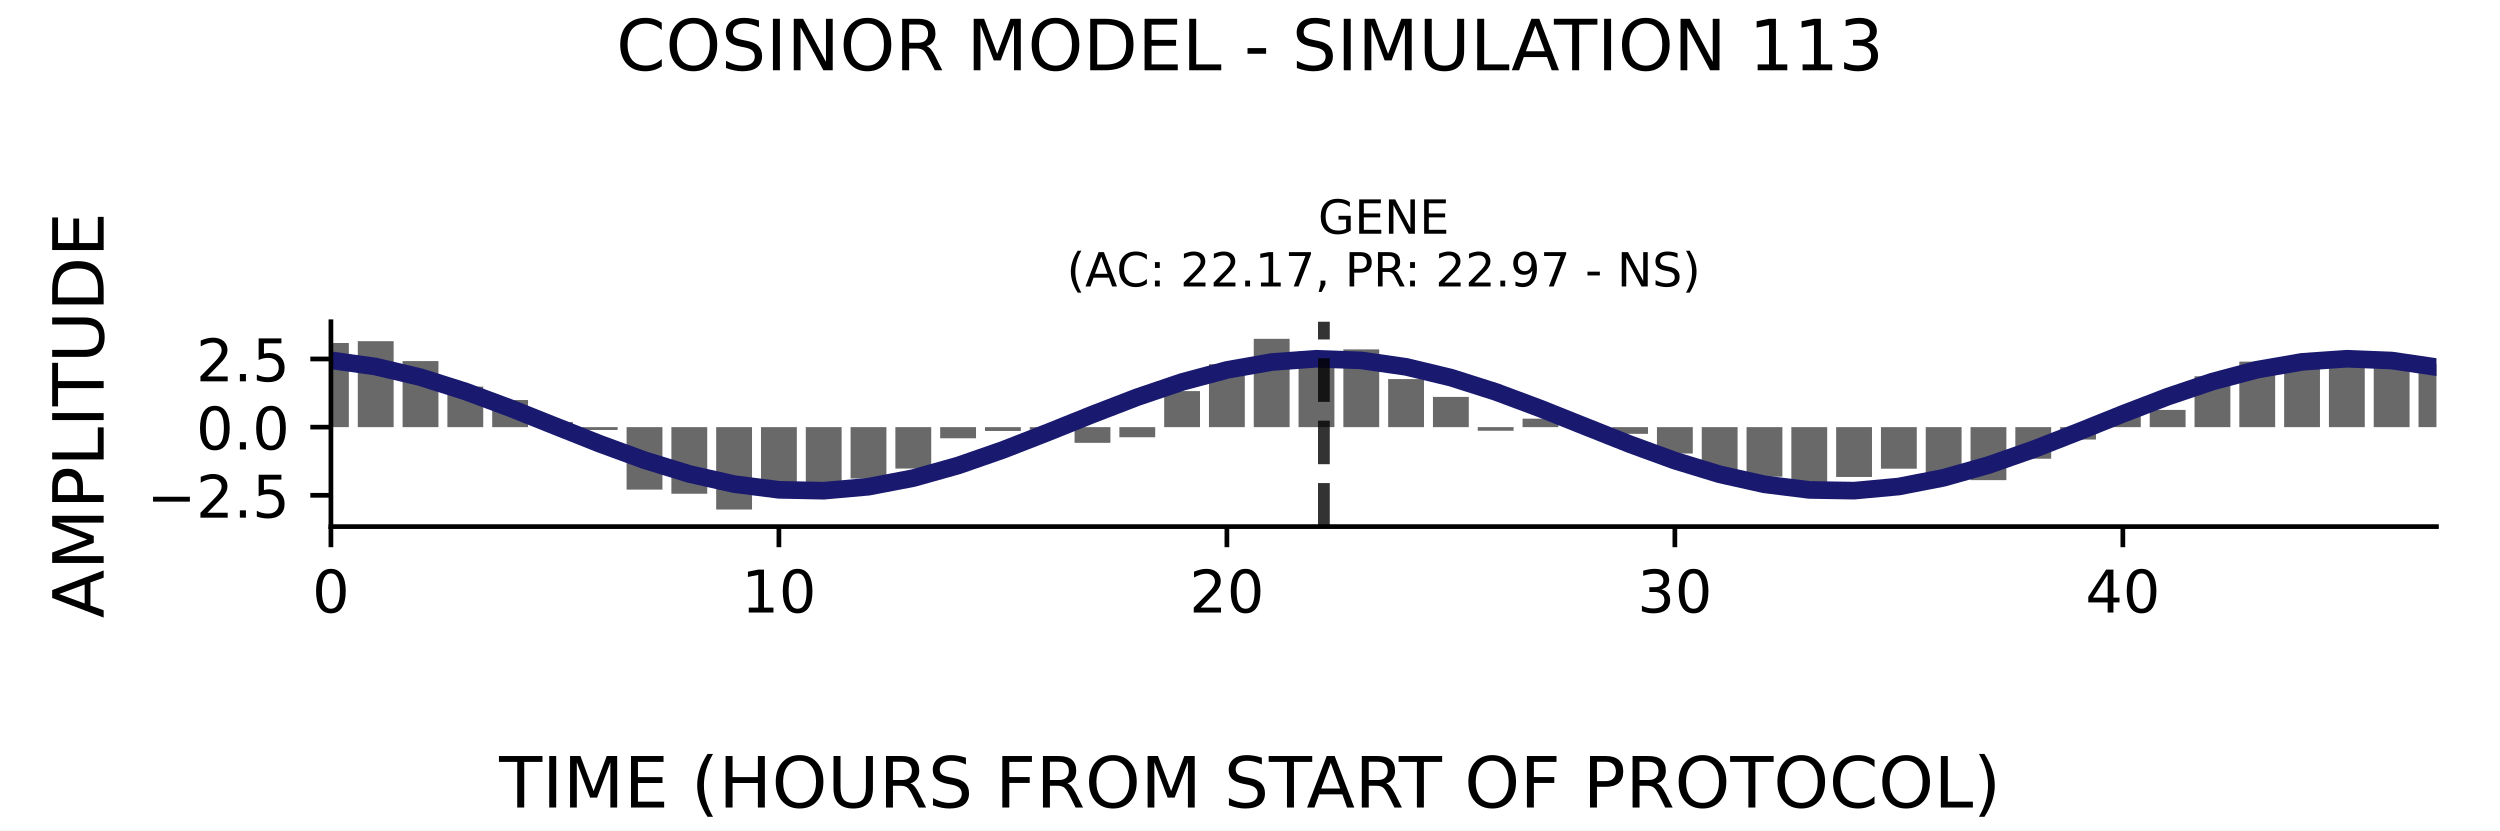
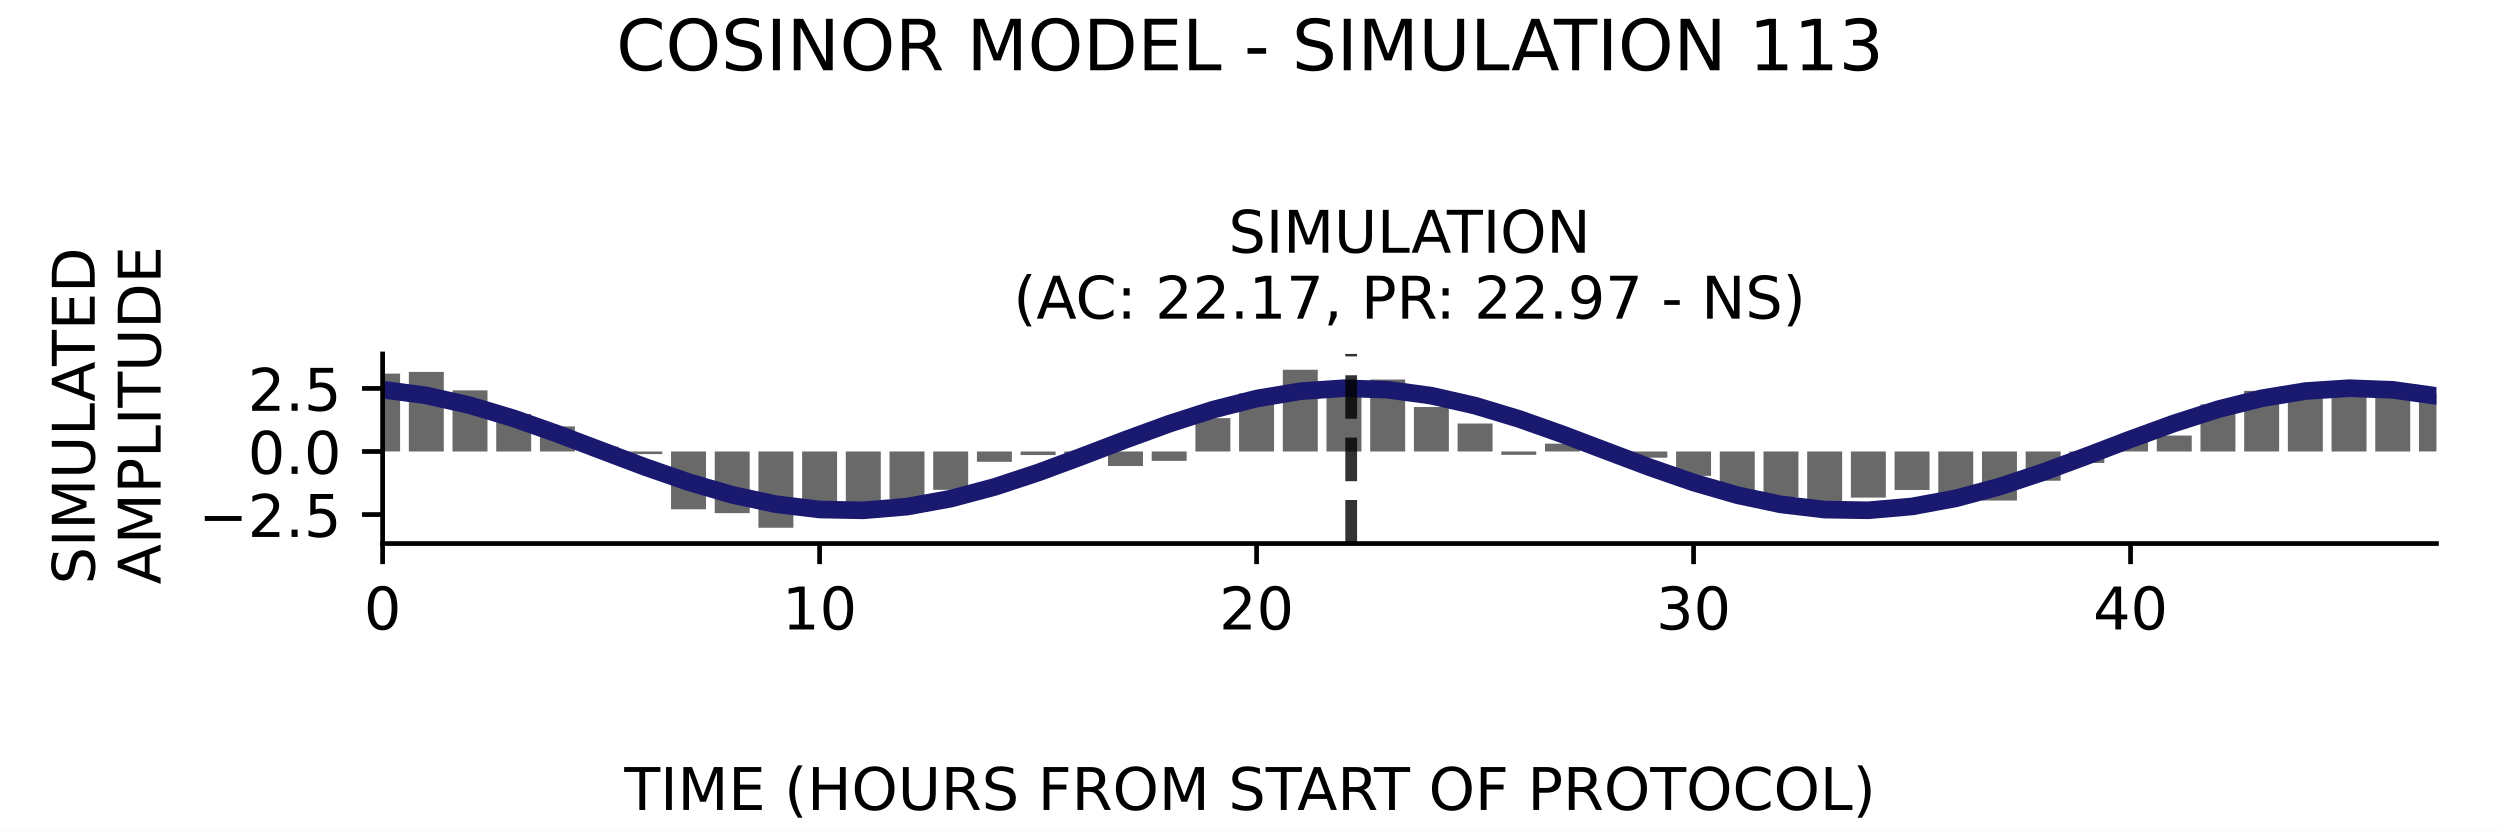
<svg xmlns="http://www.w3.org/2000/svg" xmlns:xlink="http://www.w3.org/1999/xlink" width="424.8pt" height="141.12pt" viewBox="0 0 424.8 141.12" version="1.1">
  <defs>
    <style type="text/css">*{stroke-linejoin: round; stroke-linecap: butt}</style>
  </defs>
  <g id="figure_1">
    <g id="patch_1">
      <path d="M 0 141.12  L 424.8 141.12  L 424.8 0  L 0 0  z " style="fill: #ffffff" />
    </g>
    <g id="axes_1">
      <g id="patch_2">
-         <path d="M 56.23 89.48  L 414 89.48  L 414 54.672  L 56.23 54.672  z " style="fill: #ffffff" />
+         <path d="M 65.014 92.36  L 414 92.36  L 414 60.144  L 65.014 60.144  z " style="fill: #ffffff" />
      </g>
      <g id="patch_3">
-         <path d="M 53.185 72.579  L 59.275 72.579  L 59.275 58.279  L 53.185 58.279  z " clip-path="url(#pffdfa2842e)" style="fill: #696969" />
+         <path d="M 62.044 76.717  L 67.984 76.717  L 67.984 63.482  L 62.044 63.482  z " clip-path="url(#p6dc6bf3ace)" style="fill: #696969" />
      </g>
      <g id="patch_4">
-         <path d="M 60.797 72.579  L 66.887 72.579  L 66.887 57.971  L 60.797 57.971  z " clip-path="url(#pffdfa2842e)" style="fill: #696969" />
+         <path d="M 69.469 76.717  L 75.409 76.717  L 75.409 63.197  L 69.469 63.197  z " clip-path="url(#p6dc6bf3ace)" style="fill: #696969" />
      </g>
      <g id="patch_5">
-         <path d="M 68.409 72.579  L 74.499 72.579  L 74.499 61.356  L 68.409 61.356  z " clip-path="url(#pffdfa2842e)" style="fill: #696969" />
+         <path d="M 76.894 76.717  L 82.835 76.717  L 82.835 66.33  L 76.894 66.33  z " clip-path="url(#p6dc6bf3ace)" style="fill: #696969" />
      </g>
      <g id="patch_6">
-         <path d="M 76.022 72.579  L 82.111 72.579  L 82.111 65.69  L 76.022 65.69  z " clip-path="url(#pffdfa2842e)" style="fill: #696969" />
+         <path d="M 84.32 76.717  L 90.26 76.717  L 90.26 70.342  L 84.32 70.342  z " clip-path="url(#p6dc6bf3ace)" style="fill: #696969" />
      </g>
      <g id="patch_7">
-         <path d="M 83.634 72.579  L 89.723 72.579  L 89.723 67.973  L 83.634 67.973  z " clip-path="url(#pffdfa2842e)" style="fill: #696969" />
+         <path d="M 91.745 76.717  L 97.685 76.717  L 97.685 72.455  L 91.745 72.455  z " clip-path="url(#p6dc6bf3ace)" style="fill: #696969" />
      </g>
      <g id="patch_8">
-         <path d="M 91.246 72.579  L 97.335 72.579  L 97.335 71.705  L 91.246 71.705  z " clip-path="url(#pffdfa2842e)" style="fill: #696969" />
+         <path d="M 99.17 76.717  L 105.11 76.717  L 105.11 75.909  L 99.17 75.909  z " clip-path="url(#p6dc6bf3ace)" style="fill: #696969" />
      </g>
      <g id="patch_9">
-         <path d="M 98.858 72.579  L 104.948 72.579  L 104.948 73.061  L 98.858 73.061  z " clip-path="url(#pffdfa2842e)" style="fill: #696969" />
+         <path d="M 106.595 76.717  L 112.535 76.717  L 112.535 77.163  L 106.595 77.163  z " clip-path="url(#p6dc6bf3ace)" style="fill: #696969" />
      </g>
      <g id="patch_10">
-         <path d="M 106.47 72.579  L 112.56 72.579  L 112.56 83.194  L 106.47 83.194  z " clip-path="url(#pffdfa2842e)" style="fill: #696969" />
+         <path d="M 114.021 76.717  L 119.961 76.717  L 119.961 86.542  L 114.021 86.542  z " clip-path="url(#p6dc6bf3ace)" style="fill: #696969" />
      </g>
      <g id="patch_11">
-         <path d="M 114.082 72.579  L 120.172 72.579  L 120.172 83.897  L 114.082 83.897  z " clip-path="url(#pffdfa2842e)" style="fill: #696969" />
+         <path d="M 121.446 76.717  L 127.386 76.717  L 127.386 87.193  L 121.446 87.193  z " clip-path="url(#p6dc6bf3ace)" style="fill: #696969" />
      </g>
      <g id="patch_12">
-         <path d="M 121.694 72.579  L 127.784 72.579  L 127.784 86.579  L 121.694 86.579  z " clip-path="url(#pffdfa2842e)" style="fill: #696969" />
+         <path d="M 128.871 76.717  L 134.811 76.717  L 134.811 89.675  L 128.871 89.675  z " clip-path="url(#p6dc6bf3ace)" style="fill: #696969" />
      </g>
      <g id="patch_13">
-         <path d="M 129.306 72.579  L 135.396 72.579  L 135.396 83.134  L 129.306 83.134  z " clip-path="url(#pffdfa2842e)" style="fill: #696969" />
+         <path d="M 136.296 76.717  L 142.236 76.717  L 142.236 86.487  L 136.296 86.487  z " clip-path="url(#p6dc6bf3ace)" style="fill: #696969" />
      </g>
      <g id="patch_14">
-         <path d="M 136.919 72.579  L 143.008 72.579  L 143.008 83.473  L 136.919 83.473  z " clip-path="url(#pffdfa2842e)" style="fill: #696969" />
+         <path d="M 143.721 76.717  L 149.662 76.717  L 149.662 86.8  L 143.721 86.8  z " clip-path="url(#p6dc6bf3ace)" style="fill: #696969" />
      </g>
      <g id="patch_15">
-         <path d="M 144.531 72.579  L 150.62 72.579  L 150.62 81.31  L 144.531 81.31  z " clip-path="url(#pffdfa2842e)" style="fill: #696969" />
+         <path d="M 151.147 76.717  L 157.087 76.717  L 157.087 84.798  L 151.147 84.798  z " clip-path="url(#p6dc6bf3ace)" style="fill: #696969" />
      </g>
      <g id="patch_16">
-         <path d="M 152.143 72.579  L 158.233 72.579  L 158.233 79.617  L 152.143 79.617  z " clip-path="url(#pffdfa2842e)" style="fill: #696969" />
+         <path d="M 158.572 76.717  L 164.512 76.717  L 164.512 83.231  L 158.572 83.231  z " clip-path="url(#p6dc6bf3ace)" style="fill: #696969" />
      </g>
      <g id="patch_17">
-         <path d="M 159.755 72.579  L 165.845 72.579  L 165.845 74.472  L 159.755 74.472  z " clip-path="url(#pffdfa2842e)" style="fill: #696969" />
+         <path d="M 165.997 76.717  L 171.937 76.717  L 171.937 78.469  L 165.997 78.469  z " clip-path="url(#p6dc6bf3ace)" style="fill: #696969" />
      </g>
      <g id="patch_18">
-         <path d="M 167.367 72.579  L 173.457 72.579  L 173.457 73.231  L 167.367 73.231  z " clip-path="url(#pffdfa2842e)" style="fill: #696969" />
+         <path d="M 173.422 76.717  L 179.363 76.717  L 179.363 77.321  L 173.422 77.321  z " clip-path="url(#p6dc6bf3ace)" style="fill: #696969" />
      </g>
      <g id="patch_19">
-         <path d="M 174.979 72.579  L 181.069 72.579  L 181.069 73.026  L 174.979 73.026  z " clip-path="url(#pffdfa2842e)" style="fill: #696969" />
+         <path d="M 180.848 76.717  L 186.788 76.717  L 186.788 77.131  L 180.848 77.131  z " clip-path="url(#p6dc6bf3ace)" style="fill: #696969" />
      </g>
      <g id="patch_20">
-         <path d="M 182.591 72.579  L 188.681 72.579  L 188.681 75.247  L 182.591 75.247  z " clip-path="url(#pffdfa2842e)" style="fill: #696969" />
+         <path d="M 188.273 76.717  L 194.213 76.717  L 194.213 79.186  L 188.273 79.186  z " clip-path="url(#p6dc6bf3ace)" style="fill: #696969" />
      </g>
      <g id="patch_21">
-         <path d="M 190.203 72.579  L 196.293 72.579  L 196.293 74.298  L 190.203 74.298  z " clip-path="url(#pffdfa2842e)" style="fill: #696969" />
+         <path d="M 195.698 76.717  L 201.638 76.717  L 201.638 78.308  L 195.698 78.308  z " clip-path="url(#p6dc6bf3ace)" style="fill: #696969" />
      </g>
      <g id="patch_22">
-         <path d="M 197.816 72.579  L 203.905 72.579  L 203.905 66.455  L 197.816 66.455  z " clip-path="url(#pffdfa2842e)" style="fill: #696969" />
+         <path d="M 203.123 76.717  L 209.064 76.717  L 209.064 71.049  L 203.123 71.049  z " clip-path="url(#p6dc6bf3ace)" style="fill: #696969" />
      </g>
      <g id="patch_23">
-         <path d="M 205.428 72.579  L 211.517 72.579  L 211.517 61.892  L 205.428 61.892  z " clip-path="url(#pffdfa2842e)" style="fill: #696969" />
+         <path d="M 210.549 76.717  L 216.489 76.717  L 216.489 66.826  L 210.549 66.826  z " clip-path="url(#p6dc6bf3ace)" style="fill: #696969" />
      </g>
      <g id="patch_24">
-         <path d="M 213.04 72.579  L 219.13 72.579  L 219.13 57.573  L 213.04 57.573  z " clip-path="url(#pffdfa2842e)" style="fill: #696969" />
+         <path d="M 217.974 76.717  L 223.914 76.717  L 223.914 62.829  L 217.974 62.829  z " clip-path="url(#p6dc6bf3ace)" style="fill: #696969" />
      </g>
      <g id="patch_25">
-         <path d="M 220.652 72.579  L 226.742 72.579  L 226.742 59.684  L 220.652 59.684  z " clip-path="url(#pffdfa2842e)" style="fill: #696969" />
+         <path d="M 225.399 76.717  L 231.339 76.717  L 231.339 64.783  L 225.399 64.783  z " clip-path="url(#p6dc6bf3ace)" style="fill: #696969" />
      </g>
      <g id="patch_26">
-         <path d="M 228.264 72.579  L 234.354 72.579  L 234.354 59.369  L 228.264 59.369  z " clip-path="url(#pffdfa2842e)" style="fill: #696969" />
+         <path d="M 232.824 76.717  L 238.764 76.717  L 238.764 64.492  L 232.824 64.492  z " clip-path="url(#p6dc6bf3ace)" style="fill: #696969" />
      </g>
      <g id="patch_27">
-         <path d="M 235.876 72.579  L 241.966 72.579  L 241.966 64.414  L 235.876 64.414  z " clip-path="url(#pffdfa2842e)" style="fill: #696969" />
+         <path d="M 240.25 76.717  L 246.19 76.717  L 246.19 69.16  L 240.25 69.16  z " clip-path="url(#p6dc6bf3ace)" style="fill: #696969" />
      </g>
      <g id="patch_28">
-         <path d="M 243.488 72.579  L 249.578 72.579  L 249.578 67.445  L 243.488 67.445  z " clip-path="url(#pffdfa2842e)" style="fill: #696969" />
+         <path d="M 247.675 76.717  L 253.615 76.717  L 253.615 71.966  L 247.675 71.966  z " clip-path="url(#p6dc6bf3ace)" style="fill: #696969" />
      </g>
      <g id="patch_29">
-         <path d="M 251.1 72.579  L 257.19 72.579  L 257.19 73.192  L 251.1 73.192  z " clip-path="url(#pffdfa2842e)" style="fill: #696969" />
+         <path d="M 255.1 76.717  L 261.04 76.717  L 261.04 77.285  L 255.1 77.285  z " clip-path="url(#p6dc6bf3ace)" style="fill: #696969" />
      </g>
      <g id="patch_30">
-         <path d="M 258.713 72.579  L 264.802 72.579  L 264.802 71.14  L 258.713 71.14  z " clip-path="url(#pffdfa2842e)" style="fill: #696969" />
+         <path d="M 262.525 76.717  L 268.465 76.717  L 268.465 75.386  L 262.525 75.386  z " clip-path="url(#p6dc6bf3ace)" style="fill: #696969" />
      </g>
      <g id="patch_31">
-         <path d="M 266.325 72.579  L 272.414 72.579  L 272.414 72.49  L 266.325 72.49  z " clip-path="url(#pffdfa2842e)" style="fill: #696969" />
+         <path d="M 269.95 76.717  L 275.891 76.717  L 275.891 76.635  L 269.95 76.635  z " clip-path="url(#p6dc6bf3ace)" style="fill: #696969" />
      </g>
      <g id="patch_32">
-         <path d="M 273.937 72.579  L 280.027 72.579  L 280.027 73.719  L 273.937 73.719  z " clip-path="url(#pffdfa2842e)" style="fill: #696969" />
+         <path d="M 277.376 76.717  L 283.316 76.717  L 283.316 77.773  L 277.376 77.773  z " clip-path="url(#p6dc6bf3ace)" style="fill: #696969" />
      </g>
      <g id="patch_33">
-         <path d="M 281.549 72.579  L 287.639 72.579  L 287.639 77.062  L 281.549 77.062  z " clip-path="url(#pffdfa2842e)" style="fill: #696969" />
+         <path d="M 284.801 76.717  L 290.741 76.717  L 290.741 80.866  L 284.801 80.866  z " clip-path="url(#p6dc6bf3ace)" style="fill: #696969" />
      </g>
      <g id="patch_34">
-         <path d="M 289.161 72.579  L 295.251 72.579  L 295.251 80.403  L 289.161 80.403  z " clip-path="url(#pffdfa2842e)" style="fill: #696969" />
+         <path d="M 292.226 76.717  L 298.166 76.717  L 298.166 83.959  L 292.226 83.959  z " clip-path="url(#p6dc6bf3ace)" style="fill: #696969" />
      </g>
      <g id="patch_35">
-         <path d="M 296.773 72.579  L 302.863 72.579  L 302.863 80.999  L 296.773 80.999  z " clip-path="url(#pffdfa2842e)" style="fill: #696969" />
+         <path d="M 299.651 76.717  L 305.592 76.717  L 305.592 84.511  L 299.651 84.511  z " clip-path="url(#p6dc6bf3ace)" style="fill: #696969" />
      </g>
      <g id="patch_36">
-         <path d="M 304.385 72.579  L 310.475 72.579  L 310.475 82.539  L 304.385 82.539  z " clip-path="url(#pffdfa2842e)" style="fill: #696969" />
+         <path d="M 307.077 76.717  L 313.017 76.717  L 313.017 85.936  L 307.077 85.936  z " clip-path="url(#p6dc6bf3ace)" style="fill: #696969" />
      </g>
      <g id="patch_37">
-         <path d="M 311.997 72.579  L 318.087 72.579  L 318.087 81.046  L 311.997 81.046  z " clip-path="url(#pffdfa2842e)" style="fill: #696969" />
+         <path d="M 314.502 76.717  L 320.442 76.717  L 320.442 84.554  L 314.502 84.554  z " clip-path="url(#p6dc6bf3ace)" style="fill: #696969" />
      </g>
      <g id="patch_38">
-         <path d="M 319.61 72.579  L 325.699 72.579  L 325.699 79.642  L 319.61 79.642  z " clip-path="url(#pffdfa2842e)" style="fill: #696969" />
+         <path d="M 321.927 76.717  L 327.867 76.717  L 327.867 83.255  L 321.927 83.255  z " clip-path="url(#p6dc6bf3ace)" style="fill: #696969" />
      </g>
      <g id="patch_39">
-         <path d="M 327.222 72.579  L 333.311 72.579  L 333.311 80.92  L 327.222 80.92  z " clip-path="url(#pffdfa2842e)" style="fill: #696969" />
+         <path d="M 329.352 76.717  L 335.293 76.717  L 335.293 84.437  L 329.352 84.437  z " clip-path="url(#p6dc6bf3ace)" style="fill: #696969" />
      </g>
      <g id="patch_40">
-         <path d="M 334.834 72.579  L 340.924 72.579  L 340.924 81.587  L 334.834 81.587  z " clip-path="url(#pffdfa2842e)" style="fill: #696969" />
+         <path d="M 336.778 76.717  L 342.718 76.717  L 342.718 85.055  L 336.778 85.055  z " clip-path="url(#p6dc6bf3ace)" style="fill: #696969" />
      </g>
      <g id="patch_41">
-         <path d="M 342.446 72.579  L 348.536 72.579  L 348.536 77.946  L 342.446 77.946  z " clip-path="url(#pffdfa2842e)" style="fill: #696969" />
+         <path d="M 344.203 76.717  L 350.143 76.717  L 350.143 81.685  L 344.203 81.685  z " clip-path="url(#p6dc6bf3ace)" style="fill: #696969" />
      </g>
      <g id="patch_42">
-         <path d="M 350.058 72.579  L 356.148 72.579  L 356.148 74.686  L 350.058 74.686  z " clip-path="url(#pffdfa2842e)" style="fill: #696969" />
+         <path d="M 351.628 76.717  L 357.568 76.717  L 357.568 78.667  L 351.628 78.667  z " clip-path="url(#p6dc6bf3ace)" style="fill: #696969" />
      </g>
      <g id="patch_43">
-         <path d="M 357.67 72.579  L 363.76 72.579  L 363.76 70.009  L 357.67 70.009  z " clip-path="url(#pffdfa2842e)" style="fill: #696969" />
+         <path d="M 359.053 76.717  L 364.993 76.717  L 364.993 74.339  L 359.053 74.339  z " clip-path="url(#p6dc6bf3ace)" style="fill: #696969" />
      </g>
      <g id="patch_44">
-         <path d="M 365.282 72.579  L 371.372 72.579  L 371.372 69.654  L 365.282 69.654  z " clip-path="url(#pffdfa2842e)" style="fill: #696969" />
+         <path d="M 366.479 76.717  L 372.419 76.717  L 372.419 74.011  L 366.479 74.011  z " clip-path="url(#p6dc6bf3ace)" style="fill: #696969" />
      </g>
      <g id="patch_45">
-         <path d="M 372.895 72.579  L 378.984 72.579  L 378.984 63.942  L 372.895 63.942  z " clip-path="url(#pffdfa2842e)" style="fill: #696969" />
+         <path d="M 373.904 76.717  L 379.844 76.717  L 379.844 68.724  L 373.904 68.724  z " clip-path="url(#p6dc6bf3ace)" style="fill: #696969" />
      </g>
      <g id="patch_46">
-         <path d="M 380.507 72.579  L 386.596 72.579  L 386.596 61.45  L 380.507 61.45  z " clip-path="url(#pffdfa2842e)" style="fill: #696969" />
+         <path d="M 381.329 76.717  L 387.269 76.717  L 387.269 66.417  L 381.329 66.417  z " clip-path="url(#p6dc6bf3ace)" style="fill: #696969" />
      </g>
      <g id="patch_47">
-         <path d="M 388.119 72.579  L 394.208 72.579  L 394.208 60.938  L 388.119 60.938  z " clip-path="url(#pffdfa2842e)" style="fill: #696969" />
+         <path d="M 388.754 76.717  L 394.694 76.717  L 394.694 65.943  L 388.754 65.943  z " clip-path="url(#p6dc6bf3ace)" style="fill: #696969" />
      </g>
      <g id="patch_48">
-         <path d="M 395.731 72.579  L 401.821 72.579  L 401.821 61.583  L 395.731 61.583  z " clip-path="url(#pffdfa2842e)" style="fill: #696969" />
+         <path d="M 396.179 76.717  L 402.12 76.717  L 402.12 66.541  L 396.179 66.541  z " clip-path="url(#p6dc6bf3ace)" style="fill: #696969" />
      </g>
      <g id="patch_49">
-         <path d="M 403.343 72.579  L 409.433 72.579  L 409.433 62.371  L 403.343 62.371  z " clip-path="url(#pffdfa2842e)" style="fill: #696969" />
+         <path d="M 403.605 76.717  L 409.545 76.717  L 409.545 67.27  L 403.605 67.27  z " clip-path="url(#p6dc6bf3ace)" style="fill: #696969" />
      </g>
      <g id="patch_50">
-         <path d="M 410.955 72.579  L 417.045 72.579  L 417.045 61.903  L 410.955 61.903  z " clip-path="url(#pffdfa2842e)" style="fill: #696969" />
+         <path d="M 411.03 76.717  L 416.97 76.717  L 416.97 66.837  L 411.03 66.837  z " clip-path="url(#p6dc6bf3ace)" style="fill: #696969" />
      </g>
      <g id="matplotlib.axis_1">
        <g id="xtick_1">
          <g id="line2d_1">
            <defs>
-               <path id="maa5c7c2174" d="M 0 0  L 0 3.5  " style="stroke: #000000; stroke-width: 0.8" />
+               <path id="m310c9066ac" d="M 0 0  L 0 3.5  " style="stroke: #000000; stroke-width: 0.8" />
            </defs>
            <g>
-               <use xlink:href="#maa5c7c2174" x="56.23" y="89.48" style="stroke: #000000; stroke-width: 0.8" />
+               <use xlink:href="#m310c9066ac" x="65.014" y="92.36" style="stroke: #000000; stroke-width: 0.8" />
            </g>
          </g>
          <g id="text_1">
-             <g transform="translate(53.04875 104.0784) scale(0.1 -0.1)">
+             <g transform="translate(61.83275 106.9584) scale(0.1 -0.1)">
              <defs>
                <path id="DejaVuSans-30" d="M 2034 4250  Q 1547 4250 1301 3770  Q 1056 3291 1056 2328  Q 1056 1369 1301 889  Q 1547 409 2034 409  Q 2525 409 2770 889  Q 3016 1369 3016 2328  Q 3016 3291 2770 3770  Q 2525 4250 2034 4250  z M 2034 4750  Q 2819 4750 3233 4129  Q 3647 3509 3647 2328  Q 3647 1150 3233 529  Q 2819 -91 2034 -91  Q 1250 -91 836 529  Q 422 1150 422 2328  Q 422 3509 836 4129  Q 1250 4750 2034 4750  z " transform="scale(0.015625)" />
              </defs>
              <use xlink:href="#DejaVuSans-30" />
            </g>
          </g>
        </g>
        <g id="xtick_2">
          <g id="line2d_2">
            <g>
-               <use xlink:href="#maa5c7c2174" x="132.351" y="89.48" style="stroke: #000000; stroke-width: 0.8" />
+               <use xlink:href="#m310c9066ac" x="139.266" y="92.36" style="stroke: #000000; stroke-width: 0.8" />
            </g>
          </g>
          <g id="text_2">
-             <g transform="translate(125.9888 104.0784) scale(0.1 -0.1)">
+             <g transform="translate(132.9038 106.9584) scale(0.1 -0.1)">
              <defs>
                <path id="DejaVuSans-31" d="M 794 531  L 1825 531  L 1825 4091  L 703 3866  L 703 4441  L 1819 4666  L 2450 4666  L 2450 531  L 3481 531  L 3481 0  L 794 0  L 794 531  z " transform="scale(0.015625)" />
              </defs>
              <use xlink:href="#DejaVuSans-31" />
              <use xlink:href="#DejaVuSans-30" x="63.623" />
            </g>
          </g>
        </g>
        <g id="xtick_3">
          <g id="line2d_3">
            <g>
-               <use xlink:href="#maa5c7c2174" x="208.473" y="89.48" style="stroke: #000000; stroke-width: 0.8" />
+               <use xlink:href="#m310c9066ac" x="213.519" y="92.36" style="stroke: #000000; stroke-width: 0.8" />
            </g>
          </g>
          <g id="text_3">
-             <g transform="translate(202.1101 104.0784) scale(0.1 -0.1)">
+             <g transform="translate(207.1562 106.9584) scale(0.1 -0.1)">
              <defs>
                <path id="DejaVuSans-32" d="M 1228 531  L 3431 531  L 3431 0  L 469 0  L 469 531  Q 828 903 1448 1529  Q 2069 2156 2228 2338  Q 2531 2678 2651 2914  Q 2772 3150 2772 3378  Q 2772 3750 2511 3984  Q 2250 4219 1831 4219  Q 1534 4219 1204 4116  Q 875 4013 500 3803  L 500 4441  Q 881 4594 1212 4672  Q 1544 4750 1819 4750  Q 2544 4750 2975 4387  Q 3406 4025 3406 3419  Q 3406 3131 3298 2873  Q 3191 2616 2906 2266  Q 2828 2175 2409 1742  Q 1991 1309 1228 531  z " transform="scale(0.015625)" />
              </defs>
              <use xlink:href="#DejaVuSans-32" />
              <use xlink:href="#DejaVuSans-30" x="63.623" />
            </g>
          </g>
        </g>
        <g id="xtick_4">
          <g id="line2d_4">
            <g>
-               <use xlink:href="#maa5c7c2174" x="284.594" y="89.48" style="stroke: #000000; stroke-width: 0.8" />
+               <use xlink:href="#m310c9066ac" x="287.771" y="92.36" style="stroke: #000000; stroke-width: 0.8" />
            </g>
          </g>
          <g id="text_4">
-             <g transform="translate(278.2313 104.0784) scale(0.1 -0.1)">
+             <g transform="translate(281.4085 106.9584) scale(0.1 -0.1)">
              <defs>
                <path id="DejaVuSans-33" d="M 2597 2516  Q 3050 2419 3304 2112  Q 3559 1806 3559 1356  Q 3559 666 3084 287  Q 2609 -91 1734 -91  Q 1441 -91 1130 -33  Q 819 25 488 141  L 488 750  Q 750 597 1062 519  Q 1375 441 1716 441  Q 2309 441 2620 675  Q 2931 909 2931 1356  Q 2931 1769 2642 2001  Q 2353 2234 1838 2234  L 1294 2234  L 1294 2753  L 1863 2753  Q 2328 2753 2575 2939  Q 2822 3125 2822 3475  Q 2822 3834 2567 4026  Q 2313 4219 1838 4219  Q 1578 4219 1281 4162  Q 984 4106 628 3988  L 628 4550  Q 988 4650 1302 4700  Q 1616 4750 1894 4750  Q 2613 4750 3031 4423  Q 3450 4097 3450 3541  Q 3450 3153 3228 2886  Q 3006 2619 2597 2516  z " transform="scale(0.015625)" />
              </defs>
              <use xlink:href="#DejaVuSans-33" />
              <use xlink:href="#DejaVuSans-30" x="63.623" />
            </g>
          </g>
        </g>
        <g id="xtick_5">
          <g id="line2d_5">
            <g>
-               <use xlink:href="#maa5c7c2174" x="360.715" y="89.48" style="stroke: #000000; stroke-width: 0.8" />
+               <use xlink:href="#m310c9066ac" x="362.023" y="92.36" style="stroke: #000000; stroke-width: 0.8" />
            </g>
          </g>
          <g id="text_5">
-             <g transform="translate(354.3526 104.0784) scale(0.1 -0.1)">
+             <g transform="translate(355.6609 106.9584) scale(0.1 -0.1)">
              <defs>
                <path id="DejaVuSans-34" d="M 2419 4116  L 825 1625  L 2419 1625  L 2419 4116  z M 2253 4666  L 3047 4666  L 3047 1625  L 3713 1625  L 3713 1100  L 3047 1100  L 3047 0  L 2419 0  L 2419 1100  L 313 1100  L 313 1709  L 2253 4666  z " transform="scale(0.015625)" />
              </defs>
              <use xlink:href="#DejaVuSans-34" />
              <use xlink:href="#DejaVuSans-30" x="63.623" />
            </g>
          </g>
        </g>
      </g>
      <g id="matplotlib.axis_2">
        <g id="ytick_1">
          <g id="line2d_6">
            <defs>
-               <path id="m493393cc6a" d="M 0 0  L -3.5 0  " style="stroke: #000000; stroke-width: 0.8" />
+               <path id="m9d6c3667d8" d="M 0 0  L -3.5 0  " style="stroke: #000000; stroke-width: 0.8" />
            </defs>
            <g>
-               <use xlink:href="#m493393cc6a" x="56.23" y="84.159" style="stroke: #000000; stroke-width: 0.8" />
+               <use xlink:href="#m9d6c3667d8" x="65.014" y="87.436" style="stroke: #000000; stroke-width: 0.8" />
            </g>
          </g>
          <g id="text_6">
-             <g transform="translate(24.94719 87.95862) scale(0.1 -0.1)">
+             <g transform="translate(33.73119 91.23482) scale(0.1 -0.1)">
              <defs>
                <path id="DejaVuSans-2212" d="M 678 2272  L 4684 2272  L 4684 1741  L 678 1741  L 678 2272  z " transform="scale(0.015625)" />
                <path id="DejaVuSans-2e" d="M 684 794  L 1344 794  L 1344 0  L 684 0  L 684 794  z " transform="scale(0.015625)" />
                <path id="DejaVuSans-35" d="M 691 4666  L 3169 4666  L 3169 4134  L 1269 4134  L 1269 2991  Q 1406 3038 1543 3061  Q 1681 3084 1819 3084  Q 2600 3084 3056 2656  Q 3513 2228 3513 1497  Q 3513 744 3044 326  Q 2575 -91 1722 -91  Q 1428 -91 1123 -41  Q 819 9 494 109  L 494 744  Q 775 591 1075 516  Q 1375 441 1709 441  Q 2250 441 2565 725  Q 2881 1009 2881 1497  Q 2881 1984 2565 2268  Q 2250 2553 1709 2553  Q 1456 2553 1204 2497  Q 953 2441 691 2322  L 691 4666  z " transform="scale(0.015625)" />
              </defs>
              <use xlink:href="#DejaVuSans-2212" />
              <use xlink:href="#DejaVuSans-32" x="83.789" />
              <use xlink:href="#DejaVuSans-2e" x="147.412" />
              <use xlink:href="#DejaVuSans-35" x="179.199" />
            </g>
          </g>
        </g>
        <g id="ytick_2">
          <g id="line2d_7">
            <g>
-               <use xlink:href="#m493393cc6a" x="56.23" y="72.579" style="stroke: #000000; stroke-width: 0.8" />
+               <use xlink:href="#m9d6c3667d8" x="65.014" y="76.717" style="stroke: #000000; stroke-width: 0.8" />
            </g>
          </g>
          <g id="text_7">
-             <g transform="translate(33.32688 76.37774) scale(0.1 -0.1)">
+             <g transform="translate(42.11088 80.51632) scale(0.1 -0.1)">
              <use xlink:href="#DejaVuSans-30" />
              <use xlink:href="#DejaVuSans-2e" x="63.623" />
              <use xlink:href="#DejaVuSans-30" x="95.41" />
            </g>
          </g>
        </g>
        <g id="ytick_3">
          <g id="line2d_8">
            <g>
-               <use xlink:href="#m493393cc6a" x="56.23" y="60.998" style="stroke: #000000; stroke-width: 0.8" />
+               <use xlink:href="#m9d6c3667d8" x="65.014" y="65.999" style="stroke: #000000; stroke-width: 0.8" />
            </g>
          </g>
          <g id="text_8">
-             <g transform="translate(33.32688 64.79686) scale(0.1 -0.1)">
+             <g transform="translate(42.11088 69.79782) scale(0.1 -0.1)">
              <use xlink:href="#DejaVuSans-32" />
              <use xlink:href="#DejaVuSans-2e" x="63.623" />
              <use xlink:href="#DejaVuSans-35" x="95.41" />
            </g>
          </g>
        </g>
      </g>
      <g id="line2d_9">
-         <path d="M 56.23 61.22  L 63.842 62.291  L 71.454 64.097  L 79.066 66.505  L 86.679 69.336  L 94.291 72.378  L 101.903 75.406  L 109.515 78.195  L 117.127 80.537  L 124.739 82.258  L 132.351 83.23  L 139.963 83.381  L 147.576 82.7  L 155.188 81.237  L 162.8 79.101  L 170.412 76.45  L 178.024 73.483  L 185.636 70.42  L 193.248 67.487  L 200.86 64.905  L 208.473 62.863  L 216.085 61.515  L 223.697 60.961  L 231.309 61.241  L 238.921 62.335  L 246.533 64.162  L 254.145 66.585  L 261.757 69.425  L 269.37 72.47  L 276.982 75.494  L 284.594 78.273  L 292.206 80.598  L 299.818 82.298  L 307.43 83.247  L 315.042 83.373  L 322.654 82.667  L 330.267 81.182  L 337.879 79.028  L 345.491 76.365  L 353.103 73.392  L 360.715 70.329  L 368.327 67.404  L 375.939 64.835  L 383.551 62.812  L 391.164 61.487  L 398.776 60.957  L 406.388 61.262  L 414 62.38  " clip-path="url(#pffdfa2842e)" style="fill: none; stroke: #191970; stroke-width: 3; stroke-linecap: square" />
+         <path d="M 65.014 66.205  L 72.439 67.196  L 79.864 68.868  L 87.29 71.096  L 94.715 73.716  L 102.14 76.532  L 109.565 79.334  L 116.991 81.915  L 124.416 84.083  L 131.841 85.676  L 139.266 86.575  L 146.692 86.715  L 154.117 86.085  L 161.542 84.73  L 168.967 82.753  L 176.393 80.301  L 183.818 77.554  L 191.243 74.719  L 198.668 72.005  L 206.093 69.615  L 213.519 67.725  L 220.944 66.478  L 228.369 65.964  L 235.794 66.224  L 243.22 67.236  L 250.645 68.927  L 258.07 71.17  L 265.495 73.798  L 272.921 76.617  L 280.346 79.416  L 287.771 81.987  L 295.196 84.14  L 302.621 85.713  L 310.047 86.591  L 317.472 86.707  L 324.897 86.054  L 332.322 84.68  L 339.748 82.686  L 347.173 80.222  L 354.598 77.47  L 362.023 74.635  L 369.449 71.928  L 376.874 69.55  L 384.299 67.678  L 391.724 66.451  L 399.15 65.961  L 406.575 66.243  L 414 67.278  " clip-path="url(#p6dc6bf3ace)" style="fill: none; stroke: #191970; stroke-width: 3; stroke-linecap: square" />
      </g>
      <g id="line2d_10">
-         <path d="M 224.955 89.48  L 224.955 54.672  " clip-path="url(#pffdfa2842e)" style="fill: none; stroke-dasharray: 7.4,3.2; stroke-dashoffset: 0; stroke: #000000; stroke-opacity: 0.8; stroke-width: 2" />
+         <path d="M 229.596 92.36  L 229.596 60.144  " clip-path="url(#p6dc6bf3ace)" style="fill: none; stroke-dasharray: 7.4,3.2; stroke-dashoffset: 0; stroke: #000000; stroke-opacity: 0.8; stroke-width: 2" />
      </g>
      <g id="patch_51">
-         <path d="M 56.23 89.48  L 56.23 54.672  " style="fill: none; stroke: #000000; stroke-width: 0.8; stroke-linejoin: miter; stroke-linecap: square" />
+         <path d="M 65.014 92.36  L 65.014 60.144  " style="fill: none; stroke: #000000; stroke-width: 0.8; stroke-linejoin: miter; stroke-linecap: square" />
      </g>
      <g id="patch_52">
-         <path d="M 56.23 89.48  L 414 89.48  " style="fill: none; stroke: #000000; stroke-width: 0.8; stroke-linejoin: miter; stroke-linecap: square" />
+         <path d="M 65.014 92.36  L 414 92.36  " style="fill: none; stroke: #000000; stroke-width: 0.8; stroke-linejoin: miter; stroke-linecap: square" />
      </g>
      <g id="text_9">
-         <g transform="translate(223.9681 39.71375) scale(0.08 -0.08)">
+         <g transform="translate(208.7476 42.94619) scale(0.1 -0.1)">
          <defs>
-             <path id="DejaVuSans-47" d="M 3809 666  L 3809 1919  L 2778 1919  L 2778 2438  L 4434 2438  L 4434 434  Q 4069 175 3628 42  Q 3188 -91 2688 -91  Q 1594 -91 976 548  Q 359 1188 359 2328  Q 359 3472 976 4111  Q 1594 4750 2688 4750  Q 3144 4750 3555 4637  Q 3966 4525 4313 4306  L 4313 3634  Q 3963 3931 3569 4081  Q 3175 4231 2741 4231  Q 1884 4231 1454 3753  Q 1025 3275 1025 2328  Q 1025 1384 1454 906  Q 1884 428 2741 428  Q 3075 428 3337 486  Q 3600 544 3809 666  z " transform="scale(0.015625)" />
-             <path id="DejaVuSans-45" d="M 628 4666  L 3578 4666  L 3578 4134  L 1259 4134  L 1259 2753  L 3481 2753  L 3481 2222  L 1259 2222  L 1259 531  L 3634 531  L 3634 0  L 628 0  L 628 4666  z " transform="scale(0.015625)" />
+             <path id="DejaVuSans-53" d="M 3425 4513  L 3425 3897  Q 3066 4069 2747 4153  Q 2428 4238 2131 4238  Q 1616 4238 1336 4038  Q 1056 3838 1056 3469  Q 1056 3159 1242 3001  Q 1428 2844 1947 2747  L 2328 2669  Q 3034 2534 3370 2195  Q 3706 1856 3706 1288  Q 3706 609 3251 259  Q 2797 -91 1919 -91  Q 1588 -91 1214 -16  Q 841 59 441 206  L 441 856  Q 825 641 1194 531  Q 1563 422 1919 422  Q 2459 422 2753 634  Q 3047 847 3047 1241  Q 3047 1584 2836 1778  Q 2625 1972 2144 2069  L 1759 2144  Q 1053 2284 737 2584  Q 422 2884 422 3419  Q 422 4038 858 4394  Q 1294 4750 2059 4750  Q 2388 4750 2728 4690  Q 3069 4631 3425 4513  z " transform="scale(0.015625)" />
+             <path id="DejaVuSans-49" d="M 628 4666  L 1259 4666  L 1259 0  L 628 0  L 628 4666  z " transform="scale(0.015625)" />
+             <path id="DejaVuSans-4d" d="M 628 4666  L 1569 4666  L 2759 1491  L 3956 4666  L 4897 4666  L 4897 0  L 4281 0  L 4281 4097  L 3078 897  L 2444 897  L 1241 4097  L 1241 0  L 628 0  L 628 4666  z " transform="scale(0.015625)" />
+             <path id="DejaVuSans-55" d="M 556 4666  L 1191 4666  L 1191 1831  Q 1191 1081 1462 751  Q 1734 422 2344 422  Q 2950 422 3222 751  Q 3494 1081 3494 1831  L 3494 4666  L 4128 4666  L 4128 1753  Q 4128 841 3676 375  Q 3225 -91 2344 -91  Q 1459 -91 1007 375  Q 556 841 556 1753  L 556 4666  z " transform="scale(0.015625)" />
+             <path id="DejaVuSans-4c" d="M 628 4666  L 1259 4666  L 1259 531  L 3531 531  L 3531 0  L 628 0  L 628 4666  z " transform="scale(0.015625)" />
+             <path id="DejaVuSans-41" d="M 2188 4044  L 1331 1722  L 3047 1722  L 2188 4044  z M 1831 4666  L 2547 4666  L 4325 0  L 3669 0  L 3244 1197  L 1141 1197  L 716 0  L 50 0  L 1831 4666  z " transform="scale(0.015625)" />
+             <path id="DejaVuSans-54" d="M -19 4666  L 3928 4666  L 3928 4134  L 2272 4134  L 2272 0  L 1638 0  L 1638 4134  L -19 4134  L -19 4666  z " transform="scale(0.015625)" />
+             <path id="DejaVuSans-4f" d="M 2522 4238  Q 1834 4238 1429 3725  Q 1025 3213 1025 2328  Q 1025 1447 1429 934  Q 1834 422 2522 422  Q 3209 422 3611 934  Q 4013 1447 4013 2328  Q 4013 3213 3611 3725  Q 3209 4238 2522 4238  z M 2522 4750  Q 3503 4750 4090 4092  Q 4678 3434 4678 2328  Q 4678 1225 4090 567  Q 3503 -91 2522 -91  Q 1538 -91 948 565  Q 359 1222 359 2328  Q 359 3434 948 4092  Q 1538 4750 2522 4750  z " transform="scale(0.015625)" />
            <path id="DejaVuSans-4e" d="M 628 4666  L 1478 4666  L 3547 763  L 3547 4666  L 4159 4666  L 4159 0  L 3309 0  L 1241 3903  L 1241 0  L 628 0  L 628 4666  z " transform="scale(0.015625)" />
          </defs>
-           <use xlink:href="#DejaVuSans-47" />
-           <use xlink:href="#DejaVuSans-45" x="77.49" />
-           <use xlink:href="#DejaVuSans-4e" x="140.674" />
-           <use xlink:href="#DejaVuSans-45" x="215.479" />
-         </g>
-         <g transform="translate(181.2681 48.672) scale(0.08 -0.08)">
+           <use xlink:href="#DejaVuSans-53" />
+           <use xlink:href="#DejaVuSans-49" x="63.477" />
+           <use xlink:href="#DejaVuSans-4d" x="92.969" />
+           <use xlink:href="#DejaVuSans-55" x="179.248" />
+           <use xlink:href="#DejaVuSans-4c" x="252.441" />
+           <use xlink:href="#DejaVuSans-41" x="310.404" />
+           <use xlink:href="#DejaVuSans-54" x="371.062" />
+           <use xlink:href="#DejaVuSans-49" x="432.146" />
+           <use xlink:href="#DejaVuSans-4f" x="461.639" />
+           <use xlink:href="#DejaVuSans-4e" x="540.35" />
+         </g>
+         <g transform="translate(172.1984 54.144) scale(0.1 -0.1)">
          <defs>
            <path id="DejaVuSans-28" d="M 1984 4856  Q 1566 4138 1362 3434  Q 1159 2731 1159 2009  Q 1159 1288 1364 580  Q 1569 -128 1984 -844  L 1484 -844  Q 1016 -109 783 600  Q 550 1309 550 2009  Q 550 2706 781 3412  Q 1013 4119 1484 4856  L 1984 4856  z " transform="scale(0.015625)" />
-             <path id="DejaVuSans-41" d="M 2188 4044  L 1331 1722  L 3047 1722  L 2188 4044  z M 1831 4666  L 2547 4666  L 4325 0  L 3669 0  L 3244 1197  L 1141 1197  L 716 0  L 50 0  L 1831 4666  z " transform="scale(0.015625)" />
            <path id="DejaVuSans-43" d="M 4122 4306  L 4122 3641  Q 3803 3938 3442 4084  Q 3081 4231 2675 4231  Q 1875 4231 1450 3742  Q 1025 3253 1025 2328  Q 1025 1406 1450 917  Q 1875 428 2675 428  Q 3081 428 3442 575  Q 3803 722 4122 1019  L 4122 359  Q 3791 134 3420 21  Q 3050 -91 2638 -91  Q 1578 -91 968 557  Q 359 1206 359 2328  Q 359 3453 968 4101  Q 1578 4750 2638 4750  Q 3056 4750 3426 4639  Q 3797 4528 4122 4306  z " transform="scale(0.015625)" />
            <path id="DejaVuSans-3a" d="M 750 794  L 1409 794  L 1409 0  L 750 0  L 750 794  z M 750 3309  L 1409 3309  L 1409 2516  L 750 2516  L 750 3309  z " transform="scale(0.015625)" />
            <path id="DejaVuSans-20" transform="scale(0.015625)" />
            <path id="DejaVuSans-37" d="M 525 4666  L 3525 4666  L 3525 4397  L 1831 0  L 1172 0  L 2766 4134  L 525 4134  L 525 4666  z " transform="scale(0.015625)" />
            <path id="DejaVuSans-2c" d="M 750 794  L 1409 794  L 1409 256  L 897 -744  L 494 -744  L 750 256  L 750 794  z " transform="scale(0.015625)" />
            <path id="DejaVuSans-50" d="M 1259 4147  L 1259 2394  L 2053 2394  Q 2494 2394 2734 2622  Q 2975 2850 2975 3272  Q 2975 3691 2734 3919  Q 2494 4147 2053 4147  L 1259 4147  z M 628 4666  L 2053 4666  Q 2838 4666 3239 4311  Q 3641 3956 3641 3272  Q 3641 2581 3239 2228  Q 2838 1875 2053 1875  L 1259 1875  L 1259 0  L 628 0  L 628 4666  z " transform="scale(0.015625)" />
            <path id="DejaVuSans-52" d="M 2841 2188  Q 3044 2119 3236 1894  Q 3428 1669 3622 1275  L 4263 0  L 3584 0  L 2988 1197  Q 2756 1666 2539 1819  Q 2322 1972 1947 1972  L 1259 1972  L 1259 0  L 628 0  L 628 4666  L 2053 4666  Q 2853 4666 3247 4331  Q 3641 3997 3641 3322  Q 3641 2881 3436 2590  Q 3231 2300 2841 2188  z M 1259 4147  L 1259 2491  L 2053 2491  Q 2509 2491 2742 2702  Q 2975 2913 2975 3322  Q 2975 3731 2742 3939  Q 2509 4147 2053 4147  L 1259 4147  z " transform="scale(0.015625)" />
            <path id="DejaVuSans-39" d="M 703 97  L 703 672  Q 941 559 1184 500  Q 1428 441 1663 441  Q 2288 441 2617 861  Q 2947 1281 2994 2138  Q 2813 1869 2534 1725  Q 2256 1581 1919 1581  Q 1219 1581 811 2004  Q 403 2428 403 3163  Q 403 3881 828 4315  Q 1253 4750 1959 4750  Q 2769 4750 3195 4129  Q 3622 3509 3622 2328  Q 3622 1225 3098 567  Q 2575 -91 1691 -91  Q 1453 -91 1209 -44  Q 966 3 703 97  z M 1959 2075  Q 2384 2075 2632 2365  Q 2881 2656 2881 3163  Q 2881 3666 2632 3958  Q 2384 4250 1959 4250  Q 1534 4250 1286 3958  Q 1038 3666 1038 3163  Q 1038 2656 1286 2365  Q 1534 2075 1959 2075  z " transform="scale(0.015625)" />
            <path id="DejaVuSans-2d" d="M 313 2009  L 1997 2009  L 1997 1497  L 313 1497  L 313 2009  z " transform="scale(0.015625)" />
-             <path id="DejaVuSans-53" d="M 3425 4513  L 3425 3897  Q 3066 4069 2747 4153  Q 2428 4238 2131 4238  Q 1616 4238 1336 4038  Q 1056 3838 1056 3469  Q 1056 3159 1242 3001  Q 1428 2844 1947 2747  L 2328 2669  Q 3034 2534 3370 2195  Q 3706 1856 3706 1288  Q 3706 609 3251 259  Q 2797 -91 1919 -91  Q 1588 -91 1214 -16  Q 841 59 441 206  L 441 856  Q 825 641 1194 531  Q 1563 422 1919 422  Q 2459 422 2753 634  Q 3047 847 3047 1241  Q 3047 1584 2836 1778  Q 2625 1972 2144 2069  L 1759 2144  Q 1053 2284 737 2584  Q 422 2884 422 3419  Q 422 4038 858 4394  Q 1294 4750 2059 4750  Q 2388 4750 2728 4690  Q 3069 4631 3425 4513  z " transform="scale(0.015625)" />
            <path id="DejaVuSans-29" d="M 513 4856  L 1013 4856  Q 1481 4119 1714 3412  Q 1947 2706 1947 2009  Q 1947 1309 1714 600  Q 1481 -109 1013 -844  L 513 -844  Q 928 -128 1133 580  Q 1338 1288 1338 2009  Q 1338 2731 1133 3434  Q 928 4138 513 4856  z " transform="scale(0.015625)" />
          </defs>
          <use xlink:href="#DejaVuSans-28" />
          <use xlink:href="#DejaVuSans-41" x="39.014" />
          <use xlink:href="#DejaVuSans-43" x="105.672" />
          <use xlink:href="#DejaVuSans-3a" x="175.496" />
          <use xlink:href="#DejaVuSans-20" x="209.188" />
          <use xlink:href="#DejaVuSans-32" x="240.975" />
          <use xlink:href="#DejaVuSans-32" x="304.598" />
          <use xlink:href="#DejaVuSans-2e" x="368.221" />
          <use xlink:href="#DejaVuSans-31" x="400.008" />
          <use xlink:href="#DejaVuSans-37" x="463.631" />
          <use xlink:href="#DejaVuSans-2c" x="527.254" />
          <use xlink:href="#DejaVuSans-20" x="559.041" />
          <use xlink:href="#DejaVuSans-50" x="590.828" />
          <use xlink:href="#DejaVuSans-52" x="651.131" />
          <use xlink:href="#DejaVuSans-3a" x="717.488" />
          <use xlink:href="#DejaVuSans-20" x="751.18" />
          <use xlink:href="#DejaVuSans-32" x="782.967" />
          <use xlink:href="#DejaVuSans-32" x="846.59" />
          <use xlink:href="#DejaVuSans-2e" x="910.213" />
          <use xlink:href="#DejaVuSans-39" x="942" />
          <use xlink:href="#DejaVuSans-37" x="1005.623" />
          <use xlink:href="#DejaVuSans-20" x="1069.246" />
          <use xlink:href="#DejaVuSans-2d" x="1101.033" />
          <use xlink:href="#DejaVuSans-20" x="1137.117" />
          <use xlink:href="#DejaVuSans-4e" x="1168.904" />
          <use xlink:href="#DejaVuSans-53" x="1243.709" />
          <use xlink:href="#DejaVuSans-29" x="1307.186" />
        </g>
      </g>
    </g>
    <g id="text_10">
      <g transform="translate(104.7169 11.94052) scale(0.12 -0.12)">
        <defs>
-           <path id="DejaVuSans-4f" d="M 2522 4238  Q 1834 4238 1429 3725  Q 1025 3213 1025 2328  Q 1025 1447 1429 934  Q 1834 422 2522 422  Q 3209 422 3611 934  Q 4013 1447 4013 2328  Q 4013 3213 3611 3725  Q 3209 4238 2522 4238  z M 2522 4750  Q 3503 4750 4090 4092  Q 4678 3434 4678 2328  Q 4678 1225 4090 567  Q 3503 -91 2522 -91  Q 1538 -91 948 565  Q 359 1222 359 2328  Q 359 3434 948 4092  Q 1538 4750 2522 4750  z " transform="scale(0.015625)" />
-           <path id="DejaVuSans-49" d="M 628 4666  L 1259 4666  L 1259 0  L 628 0  L 628 4666  z " transform="scale(0.015625)" />
-           <path id="DejaVuSans-4d" d="M 628 4666  L 1569 4666  L 2759 1491  L 3956 4666  L 4897 4666  L 4897 0  L 4281 0  L 4281 4097  L 3078 897  L 2444 897  L 1241 4097  L 1241 0  L 628 0  L 628 4666  z " transform="scale(0.015625)" />
          <path id="DejaVuSans-44" d="M 1259 4147  L 1259 519  L 2022 519  Q 2988 519 3436 956  Q 3884 1394 3884 2338  Q 3884 3275 3436 3711  Q 2988 4147 2022 4147  L 1259 4147  z M 628 4666  L 1925 4666  Q 3281 4666 3915 4102  Q 4550 3538 4550 2338  Q 4550 1131 3912 565  Q 3275 0 1925 0  L 628 0  L 628 4666  z " transform="scale(0.015625)" />
-           <path id="DejaVuSans-4c" d="M 628 4666  L 1259 4666  L 1259 531  L 3531 531  L 3531 0  L 628 0  L 628 4666  z " transform="scale(0.015625)" />
-           <path id="DejaVuSans-55" d="M 556 4666  L 1191 4666  L 1191 1831  Q 1191 1081 1462 751  Q 1734 422 2344 422  Q 2950 422 3222 751  Q 3494 1081 3494 1831  L 3494 4666  L 4128 4666  L 4128 1753  Q 4128 841 3676 375  Q 3225 -91 2344 -91  Q 1459 -91 1007 375  Q 556 841 556 1753  L 556 4666  z " transform="scale(0.015625)" />
-           <path id="DejaVuSans-54" d="M -19 4666  L 3928 4666  L 3928 4134  L 2272 4134  L 2272 0  L 1638 0  L 1638 4134  L -19 4134  L -19 4666  z " transform="scale(0.015625)" />
+           <path id="DejaVuSans-45" d="M 628 4666  L 3578 4666  L 3578 4134  L 1259 4134  L 1259 2753  L 3481 2753  L 3481 2222  L 1259 2222  L 1259 531  L 3634 531  L 3634 0  L 628 0  L 628 4666  z " transform="scale(0.015625)" />
        </defs>
        <use xlink:href="#DejaVuSans-43" />
        <use xlink:href="#DejaVuSans-4f" x="69.824" />
        <use xlink:href="#DejaVuSans-53" x="148.535" />
        <use xlink:href="#DejaVuSans-49" x="212.012" />
        <use xlink:href="#DejaVuSans-4e" x="241.504" />
        <use xlink:href="#DejaVuSans-4f" x="316.309" />
        <use xlink:href="#DejaVuSans-52" x="395.02" />
        <use xlink:href="#DejaVuSans-20" x="464.502" />
        <use xlink:href="#DejaVuSans-4d" x="496.289" />
        <use xlink:href="#DejaVuSans-4f" x="582.568" />
        <use xlink:href="#DejaVuSans-44" x="661.279" />
        <use xlink:href="#DejaVuSans-45" x="738.281" />
        <use xlink:href="#DejaVuSans-4c" x="801.465" />
        <use xlink:href="#DejaVuSans-20" x="857.178" />
        <use xlink:href="#DejaVuSans-2d" x="888.965" />
        <use xlink:href="#DejaVuSans-20" x="925.049" />
        <use xlink:href="#DejaVuSans-53" x="956.836" />
        <use xlink:href="#DejaVuSans-49" x="1020.312" />
        <use xlink:href="#DejaVuSans-4d" x="1049.805" />
        <use xlink:href="#DejaVuSans-55" x="1136.084" />
        <use xlink:href="#DejaVuSans-4c" x="1209.277" />
        <use xlink:href="#DejaVuSans-41" x="1267.24" />
        <use xlink:href="#DejaVuSans-54" x="1327.898" />
        <use xlink:href="#DejaVuSans-49" x="1388.982" />
        <use xlink:href="#DejaVuSans-4f" x="1418.475" />
        <use xlink:href="#DejaVuSans-4e" x="1497.186" />
        <use xlink:href="#DejaVuSans-20" x="1571.99" />
        <use xlink:href="#DejaVuSans-31" x="1603.777" />
        <use xlink:href="#DejaVuSans-31" x="1667.4" />
        <use xlink:href="#DejaVuSans-33" x="1731.023" />
      </g>
    </g>
    <g id="text_11">
-       <g transform="translate(84.81656 137.2132) scale(0.12 -0.12)">
+       <g transform="translate(106.0805 137.6291) scale(0.1 -0.1)">
        <defs>
          <path id="DejaVuSans-48" d="M 628 4666  L 1259 4666  L 1259 2753  L 3553 2753  L 3553 4666  L 4184 4666  L 4184 0  L 3553 0  L 3553 2222  L 1259 2222  L 1259 0  L 628 0  L 628 4666  z " transform="scale(0.015625)" />
          <path id="DejaVuSans-46" d="M 628 4666  L 3309 4666  L 3309 4134  L 1259 4134  L 1259 2759  L 3109 2759  L 3109 2228  L 1259 2228  L 1259 0  L 628 0  L 628 4666  z " transform="scale(0.015625)" />
        </defs>
        <use xlink:href="#DejaVuSans-54" />
        <use xlink:href="#DejaVuSans-49" x="61.084" />
        <use xlink:href="#DejaVuSans-4d" x="90.576" />
        <use xlink:href="#DejaVuSans-45" x="176.855" />
        <use xlink:href="#DejaVuSans-20" x="240.039" />
        <use xlink:href="#DejaVuSans-28" x="271.826" />
        <use xlink:href="#DejaVuSans-48" x="310.84" />
        <use xlink:href="#DejaVuSans-4f" x="386.035" />
        <use xlink:href="#DejaVuSans-55" x="464.746" />
        <use xlink:href="#DejaVuSans-52" x="537.939" />
        <use xlink:href="#DejaVuSans-53" x="607.422" />
        <use xlink:href="#DejaVuSans-20" x="670.898" />
        <use xlink:href="#DejaVuSans-46" x="702.686" />
        <use xlink:href="#DejaVuSans-52" x="760.205" />
        <use xlink:href="#DejaVuSans-4f" x="829.688" />
        <use xlink:href="#DejaVuSans-4d" x="908.398" />
        <use xlink:href="#DejaVuSans-20" x="994.678" />
        <use xlink:href="#DejaVuSans-53" x="1026.465" />
        <use xlink:href="#DejaVuSans-54" x="1089.941" />
        <use xlink:href="#DejaVuSans-41" x="1143.275" />
        <use xlink:href="#DejaVuSans-52" x="1211.684" />
        <use xlink:href="#DejaVuSans-54" x="1273.916" />
        <use xlink:href="#DejaVuSans-20" x="1335" />
        <use xlink:href="#DejaVuSans-4f" x="1366.787" />
        <use xlink:href="#DejaVuSans-46" x="1445.498" />
        <use xlink:href="#DejaVuSans-20" x="1503.018" />
        <use xlink:href="#DejaVuSans-50" x="1534.805" />
        <use xlink:href="#DejaVuSans-52" x="1595.107" />
        <use xlink:href="#DejaVuSans-4f" x="1664.59" />
        <use xlink:href="#DejaVuSans-54" x="1743.301" />
        <use xlink:href="#DejaVuSans-4f" x="1804.385" />
        <use xlink:href="#DejaVuSans-43" x="1883.096" />
        <use xlink:href="#DejaVuSans-4f" x="1952.92" />
        <use xlink:href="#DejaVuSans-4c" x="2031.631" />
        <use xlink:href="#DejaVuSans-29" x="2087.344" />
      </g>
    </g>
    <g id="text_12">
-       <g transform="translate(17.61413 105.0394) rotate(-90) scale(0.12 -0.12)">
+       <g transform="translate(16.09444 99.29281) rotate(-90) scale(0.1 -0.1)">
+         <use xlink:href="#DejaVuSans-53" />
+         <use xlink:href="#DejaVuSans-49" x="63.477" />
+         <use xlink:href="#DejaVuSans-4d" x="92.969" />
+         <use xlink:href="#DejaVuSans-55" x="179.248" />
+         <use xlink:href="#DejaVuSans-4c" x="252.441" />
+         <use xlink:href="#DejaVuSans-41" x="310.404" />
+         <use xlink:href="#DejaVuSans-54" x="371.062" />
+         <use xlink:href="#DejaVuSans-45" x="432.146" />
+         <use xlink:href="#DejaVuSans-44" x="495.33" />
+       </g>
+       <g transform="translate(27.29225 99.29281) rotate(-90) scale(0.1 -0.1)">
        <use xlink:href="#DejaVuSans-41" />
        <use xlink:href="#DejaVuSans-4d" x="68.408" />
        <use xlink:href="#DejaVuSans-50" x="154.688" />
        <use xlink:href="#DejaVuSans-4c" x="214.99" />
        <use xlink:href="#DejaVuSans-49" x="270.703" />
        <use xlink:href="#DejaVuSans-54" x="300.195" />
        <use xlink:href="#DejaVuSans-55" x="361.279" />
        <use xlink:href="#DejaVuSans-44" x="434.473" />
        <use xlink:href="#DejaVuSans-45" x="511.475" />
      </g>
    </g>
  </g>
  <defs>
-     <clipPath id="pffdfa2842e">
-       <rect x="56.23" y="54.672" width="357.77" height="34.808" />
+     <clipPath id="p6dc6bf3ace">
+       <rect x="65.014" y="60.144" width="348.986" height="32.216" />
    </clipPath>
  </defs>
</svg>
